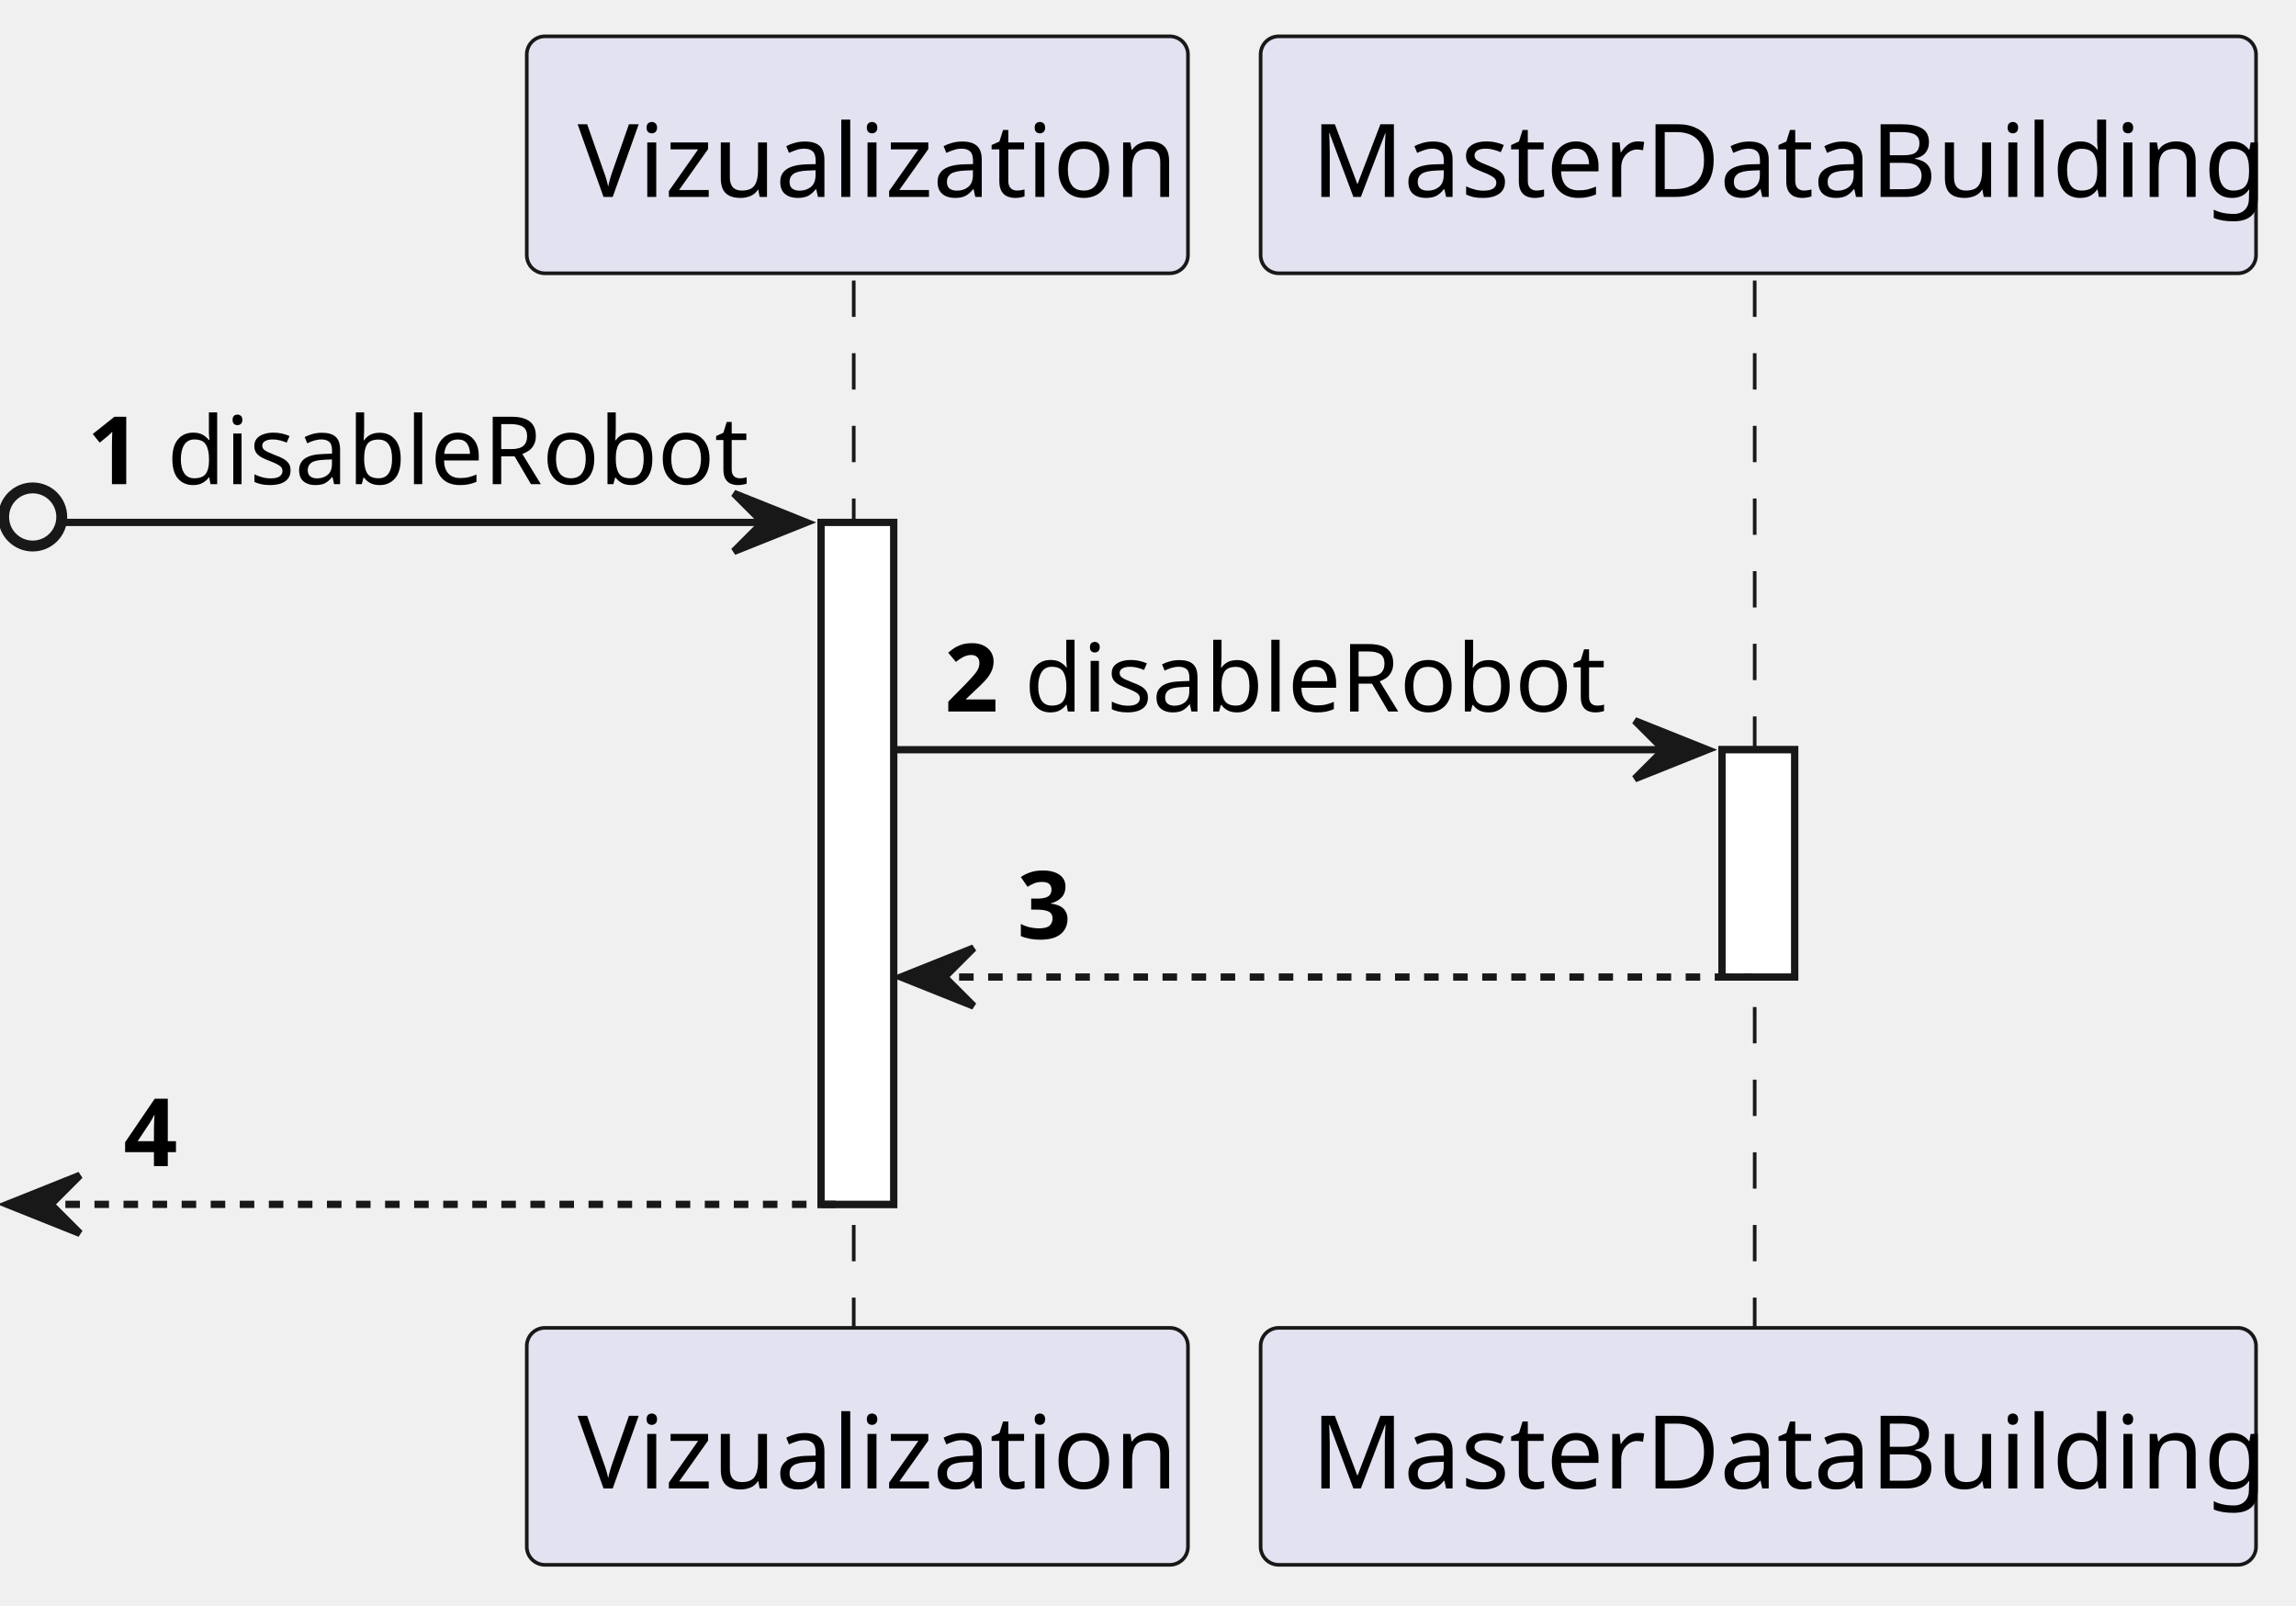
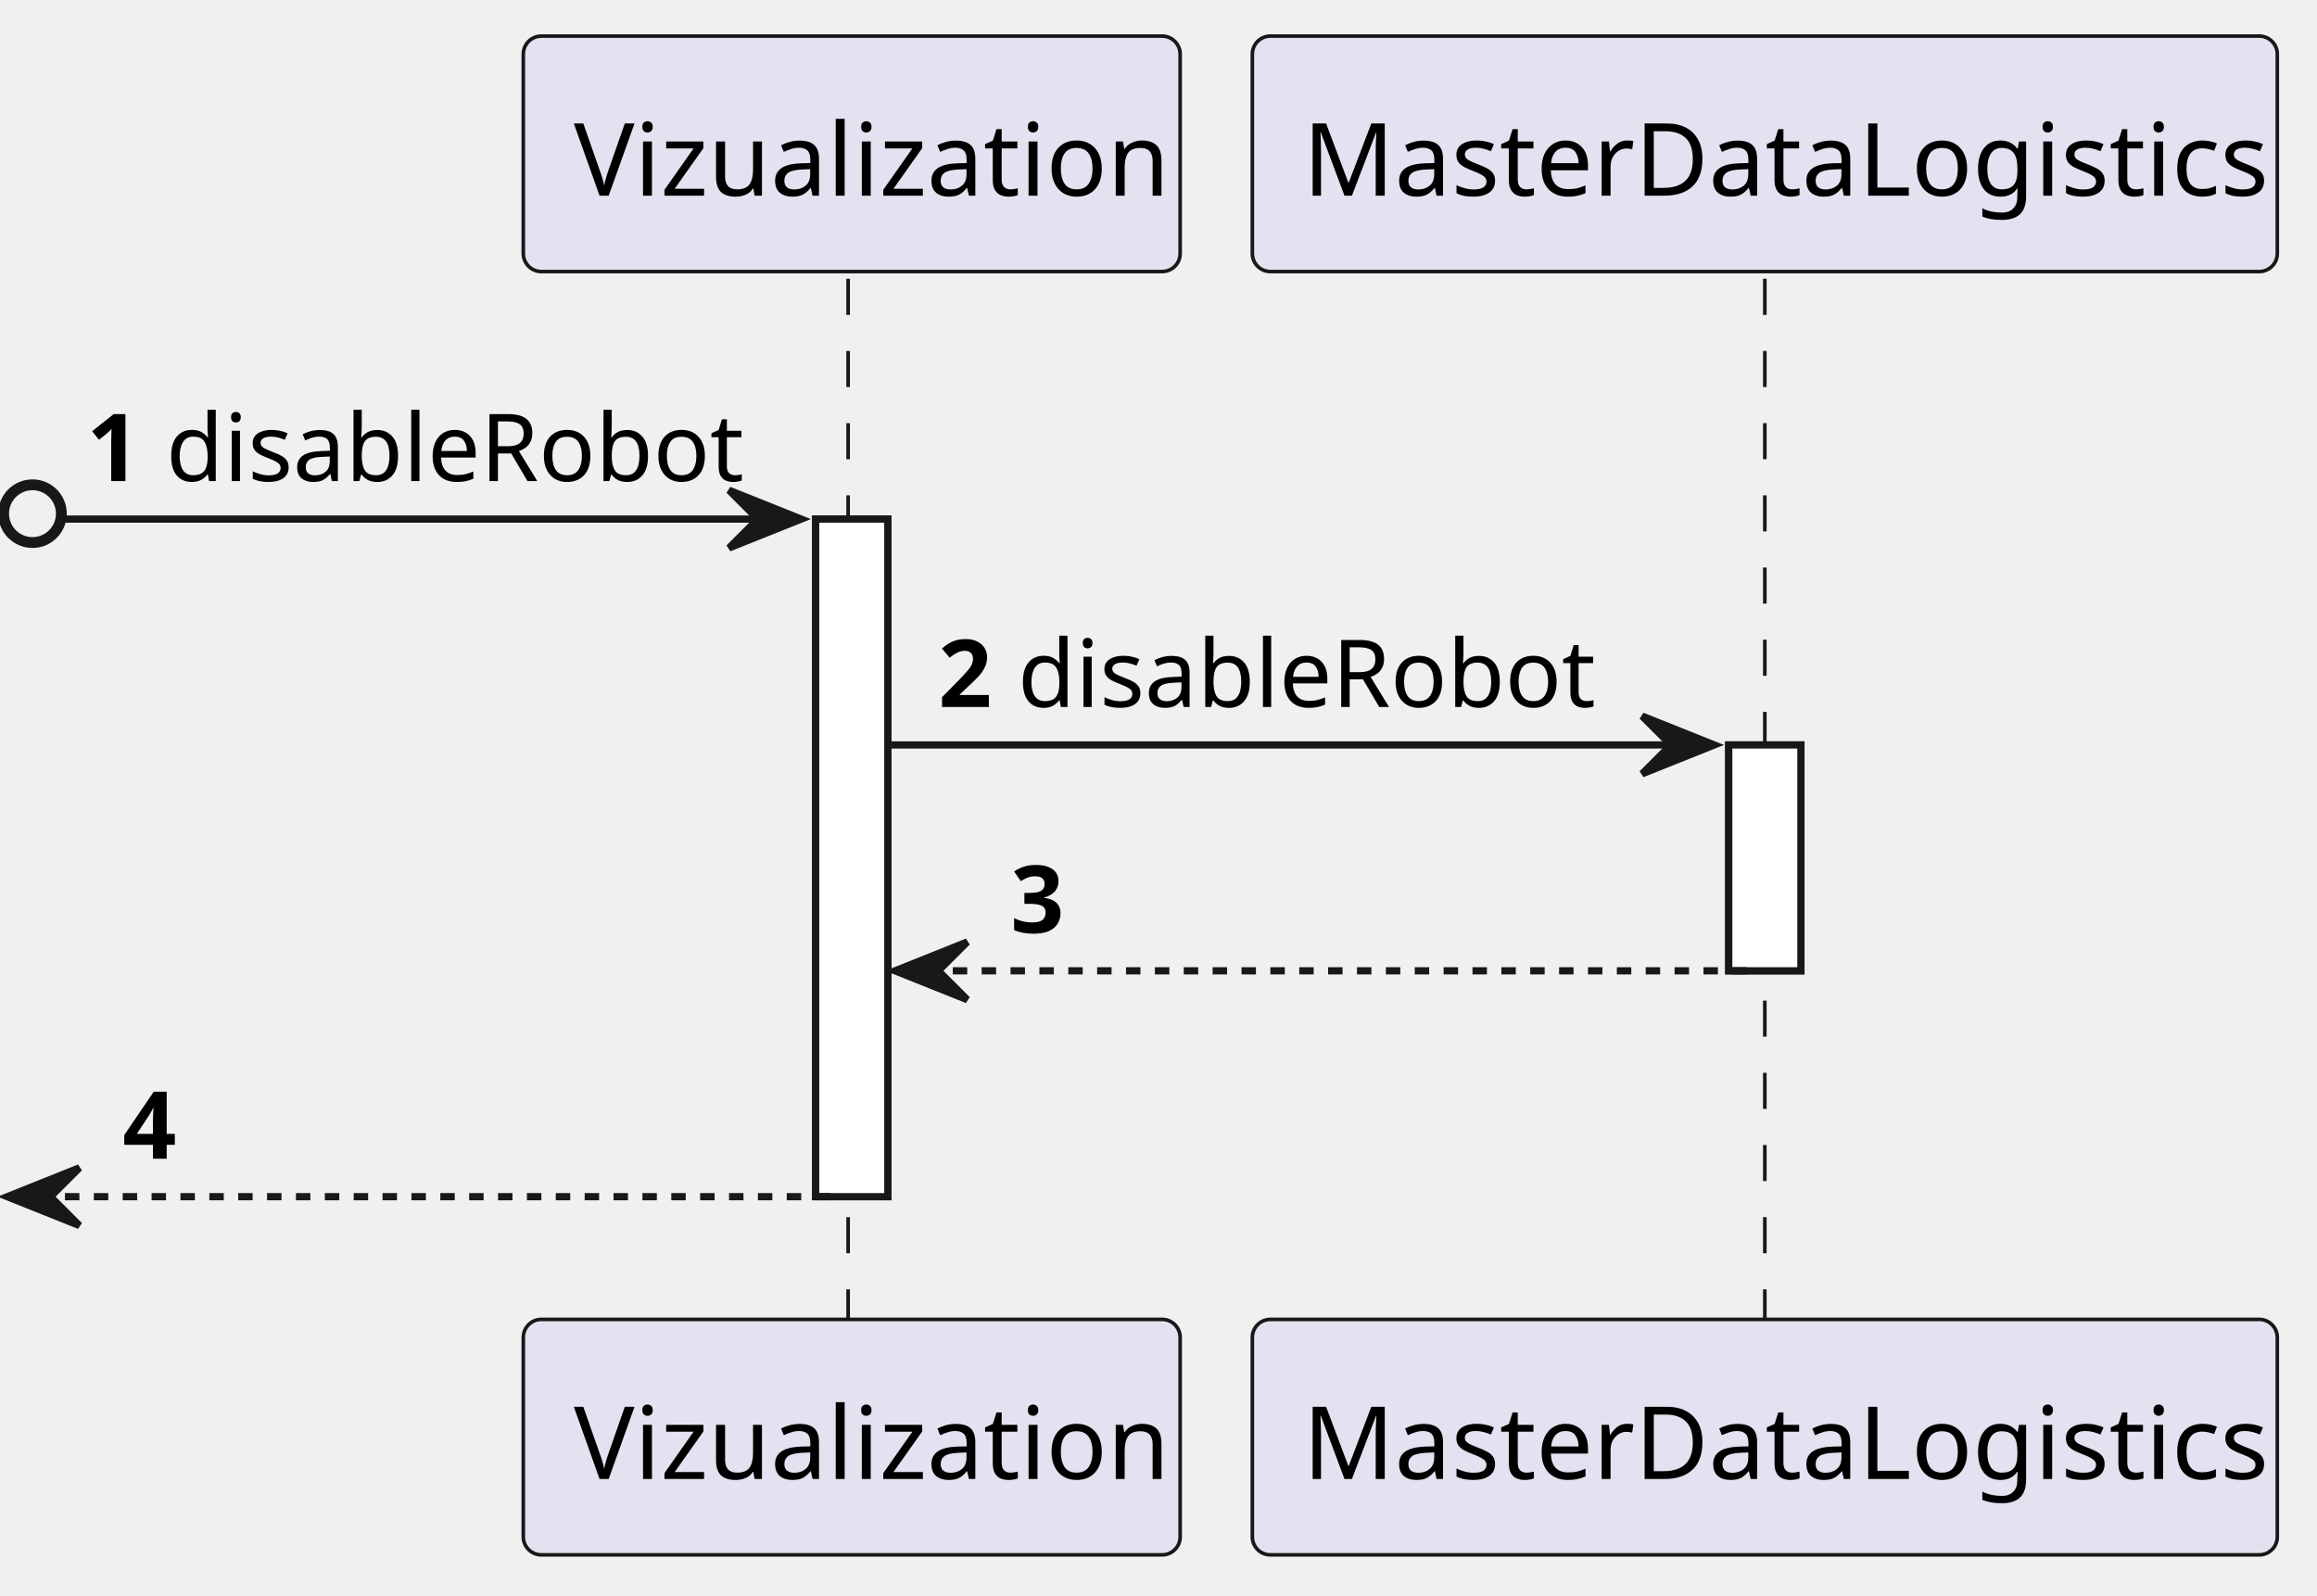
- <svg xmlns="http://www.w3.org/2000/svg" contentStyleType="text/css" height="221px" preserveAspectRatio="none" style="width:316px;height:221px;background:#FFFFFF;" version="1.1" viewBox="0 0 316 221" width="316px" zoomAndPan="magnify">
+ <svg xmlns="http://www.w3.org/2000/svg" contentStyleType="text/css" height="221px" preserveAspectRatio="none" style="width:321px;height:221px;background:#FFFFFF;" version="1.1" viewBox="0 0 321 221" width="321px" zoomAndPan="magnify">
  <defs />
  <g>
    <rect fill="#FFFFFF" height="93.873" style="stroke:#181818;stroke-width:1.0;" width="10" x="113" y="71.912" />
-     <rect fill="#FFFFFF" height="31.291" style="stroke:#181818;stroke-width:1.0;" width="10" x="237" y="103.203" />
+     <rect fill="#FFFFFF" height="31.291" style="stroke:#181818;stroke-width:1.0;" width="10" x="239.5" y="103.203" />
    <line style="stroke:#181818;stroke-width:0.5;stroke-dasharray:5.0,5.0;" x1="117.5" x2="117.5" y1="38.621" y2="183.785" />
-     <line style="stroke:#181818;stroke-width:0.5;stroke-dasharray:5.0,5.0;" x1="241.5" x2="241.5" y1="38.621" y2="183.785" />
+     <line style="stroke:#181818;stroke-width:0.5;stroke-dasharray:5.0,5.0;" x1="244.5" x2="244.5" y1="38.621" y2="183.785" />
    <rect fill="#E2E2F0" height="32.621" rx="2.5" ry="2.5" style="stroke:#181818;stroke-width:0.5;" width="91" x="72.5" y="5" />
    <text fill="#000000" font-family="sans-serif" font-size="14" lengthAdjust="spacing" textLength="77" x="79.5" y="27.107">Vizualization</text>
    <rect fill="#E2E2F0" height="32.621" rx="2.5" ry="2.5" style="stroke:#181818;stroke-width:0.5;" width="91" x="72.5" y="182.785" />
    <text fill="#000000" font-family="sans-serif" font-size="14" lengthAdjust="spacing" textLength="77" x="79.5" y="204.893">Vizualization</text>
-     <rect fill="#E2E2F0" height="32.621" rx="2.5" ry="2.5" style="stroke:#181818;stroke-width:0.5;" width="137" x="173.5" y="5" />
-     <text fill="#000000" font-family="sans-serif" font-size="14" lengthAdjust="spacing" textLength="123" x="180.5" y="27.107">MasterDataBuilding</text>
-     <rect fill="#E2E2F0" height="32.621" rx="2.5" ry="2.5" style="stroke:#181818;stroke-width:0.5;" width="137" x="173.5" y="182.785" />
-     <text fill="#000000" font-family="sans-serif" font-size="14" lengthAdjust="spacing" textLength="123" x="180.5" y="204.893">MasterDataBuilding</text>
+     <rect fill="#E2E2F0" height="32.621" rx="2.5" ry="2.5" style="stroke:#181818;stroke-width:0.5;" width="142" x="173.5" y="5" />
+     <text fill="#000000" font-family="sans-serif" font-size="14" lengthAdjust="spacing" textLength="128" x="180.5" y="27.107">MasterDataLogistics</text>
+     <rect fill="#E2E2F0" height="32.621" rx="2.5" ry="2.5" style="stroke:#181818;stroke-width:0.5;" width="142" x="173.5" y="182.785" />
+     <text fill="#000000" font-family="sans-serif" font-size="14" lengthAdjust="spacing" textLength="128" x="180.5" y="204.893">MasterDataLogistics</text>
    <rect fill="#FFFFFF" height="93.873" style="stroke:#181818;stroke-width:1.0;" width="10" x="113" y="71.912" />
-     <rect fill="#FFFFFF" height="31.291" style="stroke:#181818;stroke-width:1.0;" width="10" x="237" y="103.203" />
+     <rect fill="#FFFFFF" height="31.291" style="stroke:#181818;stroke-width:1.0;" width="10" x="239.5" y="103.203" />
    <ellipse cx="4.5" cy="71.162" fill="none" rx="4" ry="4" style="stroke:#181818;stroke-width:1.5;" />
    <polygon fill="#181818" points="101,67.912,111,71.912,101,75.912,105,71.912" style="stroke:#181818;stroke-width:1.0;" />
    <line style="stroke:#181818;stroke-width:1.0;" x1="9" x2="107" y1="71.912" y2="71.912" />
    <text fill="#000000" font-family="sans-serif" font-size="13" font-weight="bold" lengthAdjust="spacing" textLength="7" x="12" y="66.649">1</text>
    <text fill="#000000" font-family="sans-serif" font-size="13" lengthAdjust="spacing" textLength="75" x="23" y="66.649">disableRobot</text>
-     <polygon fill="#181818" points="225,99.203,235,103.203,225,107.203,229,103.203" style="stroke:#181818;stroke-width:1.0;" />
-     <line style="stroke:#181818;stroke-width:1.0;" x1="123" x2="231" y1="103.203" y2="103.203" />
+     <polygon fill="#181818" points="227.5,99.203,237.5,103.203,227.5,107.203,231.5,103.203" style="stroke:#181818;stroke-width:1.0;" />
+     <line style="stroke:#181818;stroke-width:1.0;" x1="123" x2="233.5" y1="103.203" y2="103.203" />
    <text fill="#000000" font-family="sans-serif" font-size="13" font-weight="bold" lengthAdjust="spacing" textLength="7" x="130" y="97.94">2</text>
    <text fill="#000000" font-family="sans-serif" font-size="13" lengthAdjust="spacing" textLength="75" x="141" y="97.94">disableRobot</text>
    <polygon fill="#181818" points="134,130.494,124,134.494,134,138.494,130,134.494" style="stroke:#181818;stroke-width:1.0;" />
-     <line style="stroke:#181818;stroke-width:1.0;stroke-dasharray:2.0,2.0;" x1="128" x2="241" y1="134.494" y2="134.494" />
+     <line style="stroke:#181818;stroke-width:1.0;stroke-dasharray:2.0,2.0;" x1="128" x2="243.5" y1="134.494" y2="134.494" />
    <text fill="#000000" font-family="sans-serif" font-size="13" font-weight="bold" lengthAdjust="spacing" textLength="7" x="140" y="129.231">3</text>
    <text fill="#000000" font-family="sans-serif" font-size="13" lengthAdjust="spacing" textLength="4" x="151" y="129.231"> </text>
    <polygon fill="#181818" points="11,161.785,1,165.785,11,169.785,7,165.785" style="stroke:#181818;stroke-width:1.0;" />
    <line style="stroke:#181818;stroke-width:1.0;stroke-dasharray:2.0,2.0;" x1="5" x2="117" y1="165.785" y2="165.785" />
    <text fill="#000000" font-family="sans-serif" font-size="13" font-weight="bold" lengthAdjust="spacing" textLength="7" x="17" y="160.523">4</text>
    <text fill="#000000" font-family="sans-serif" font-size="13" lengthAdjust="spacing" textLength="4" x="28" y="160.523"> </text>
  </g>
</svg>
